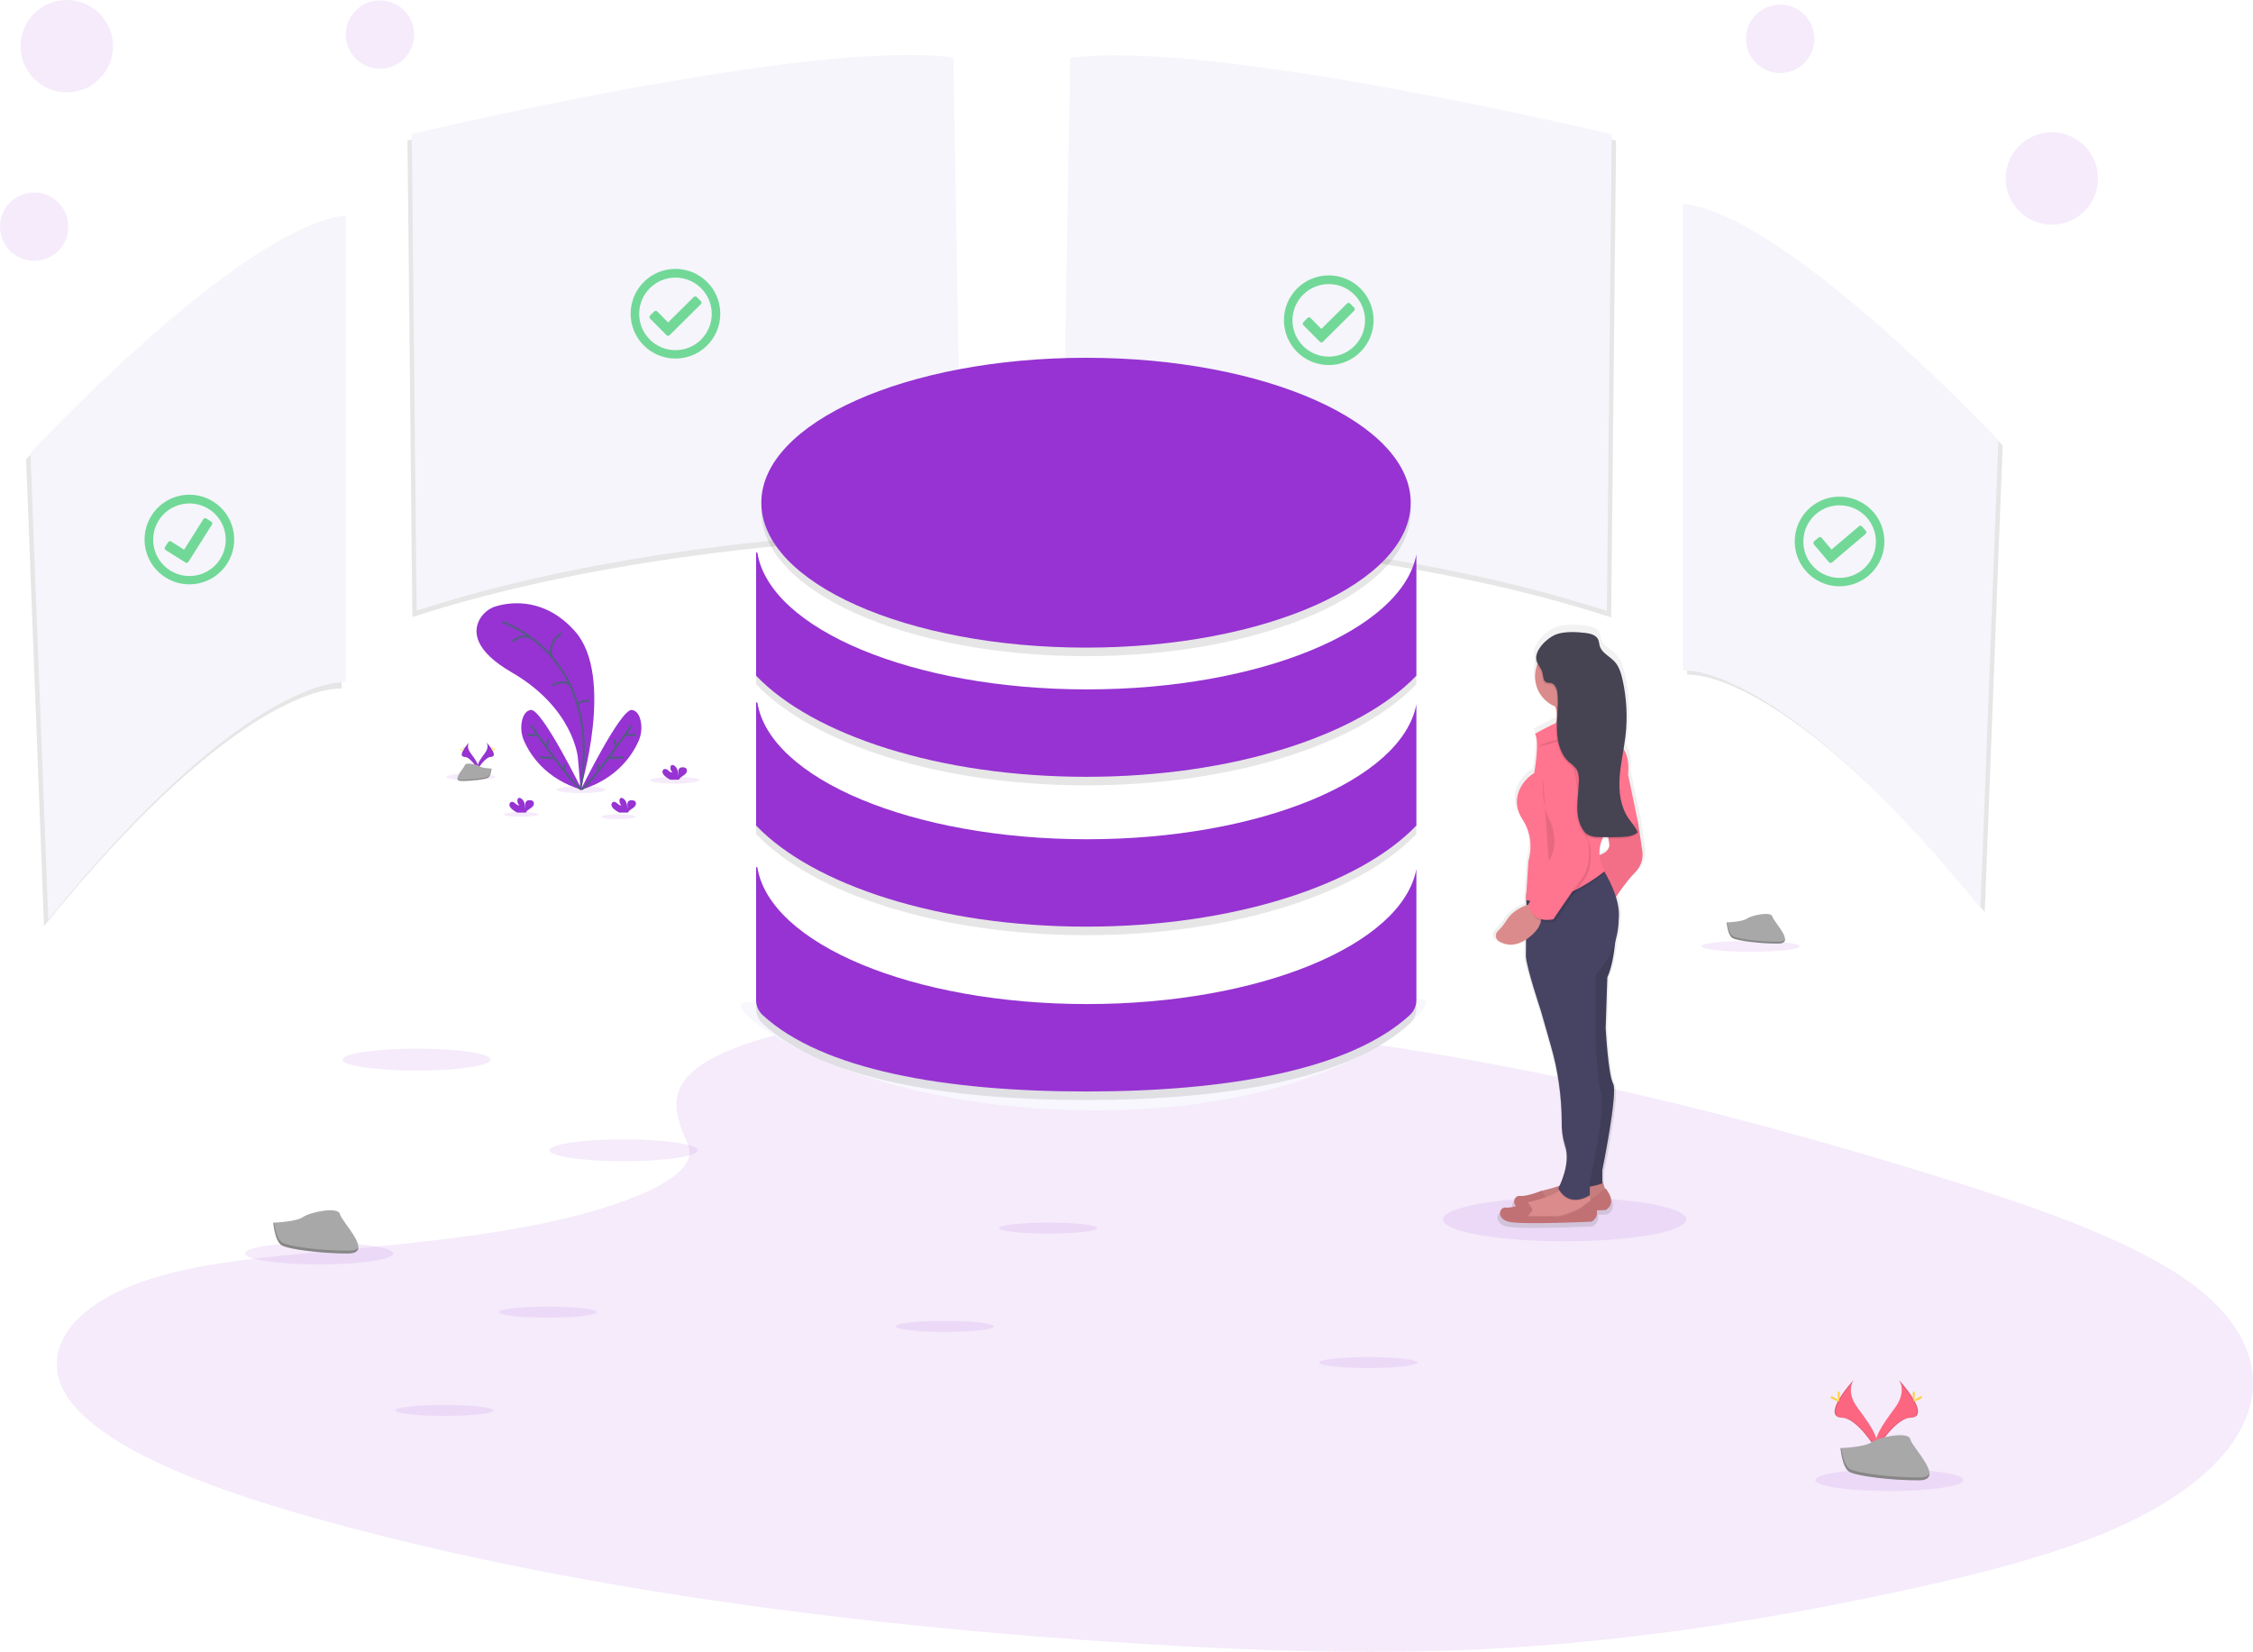
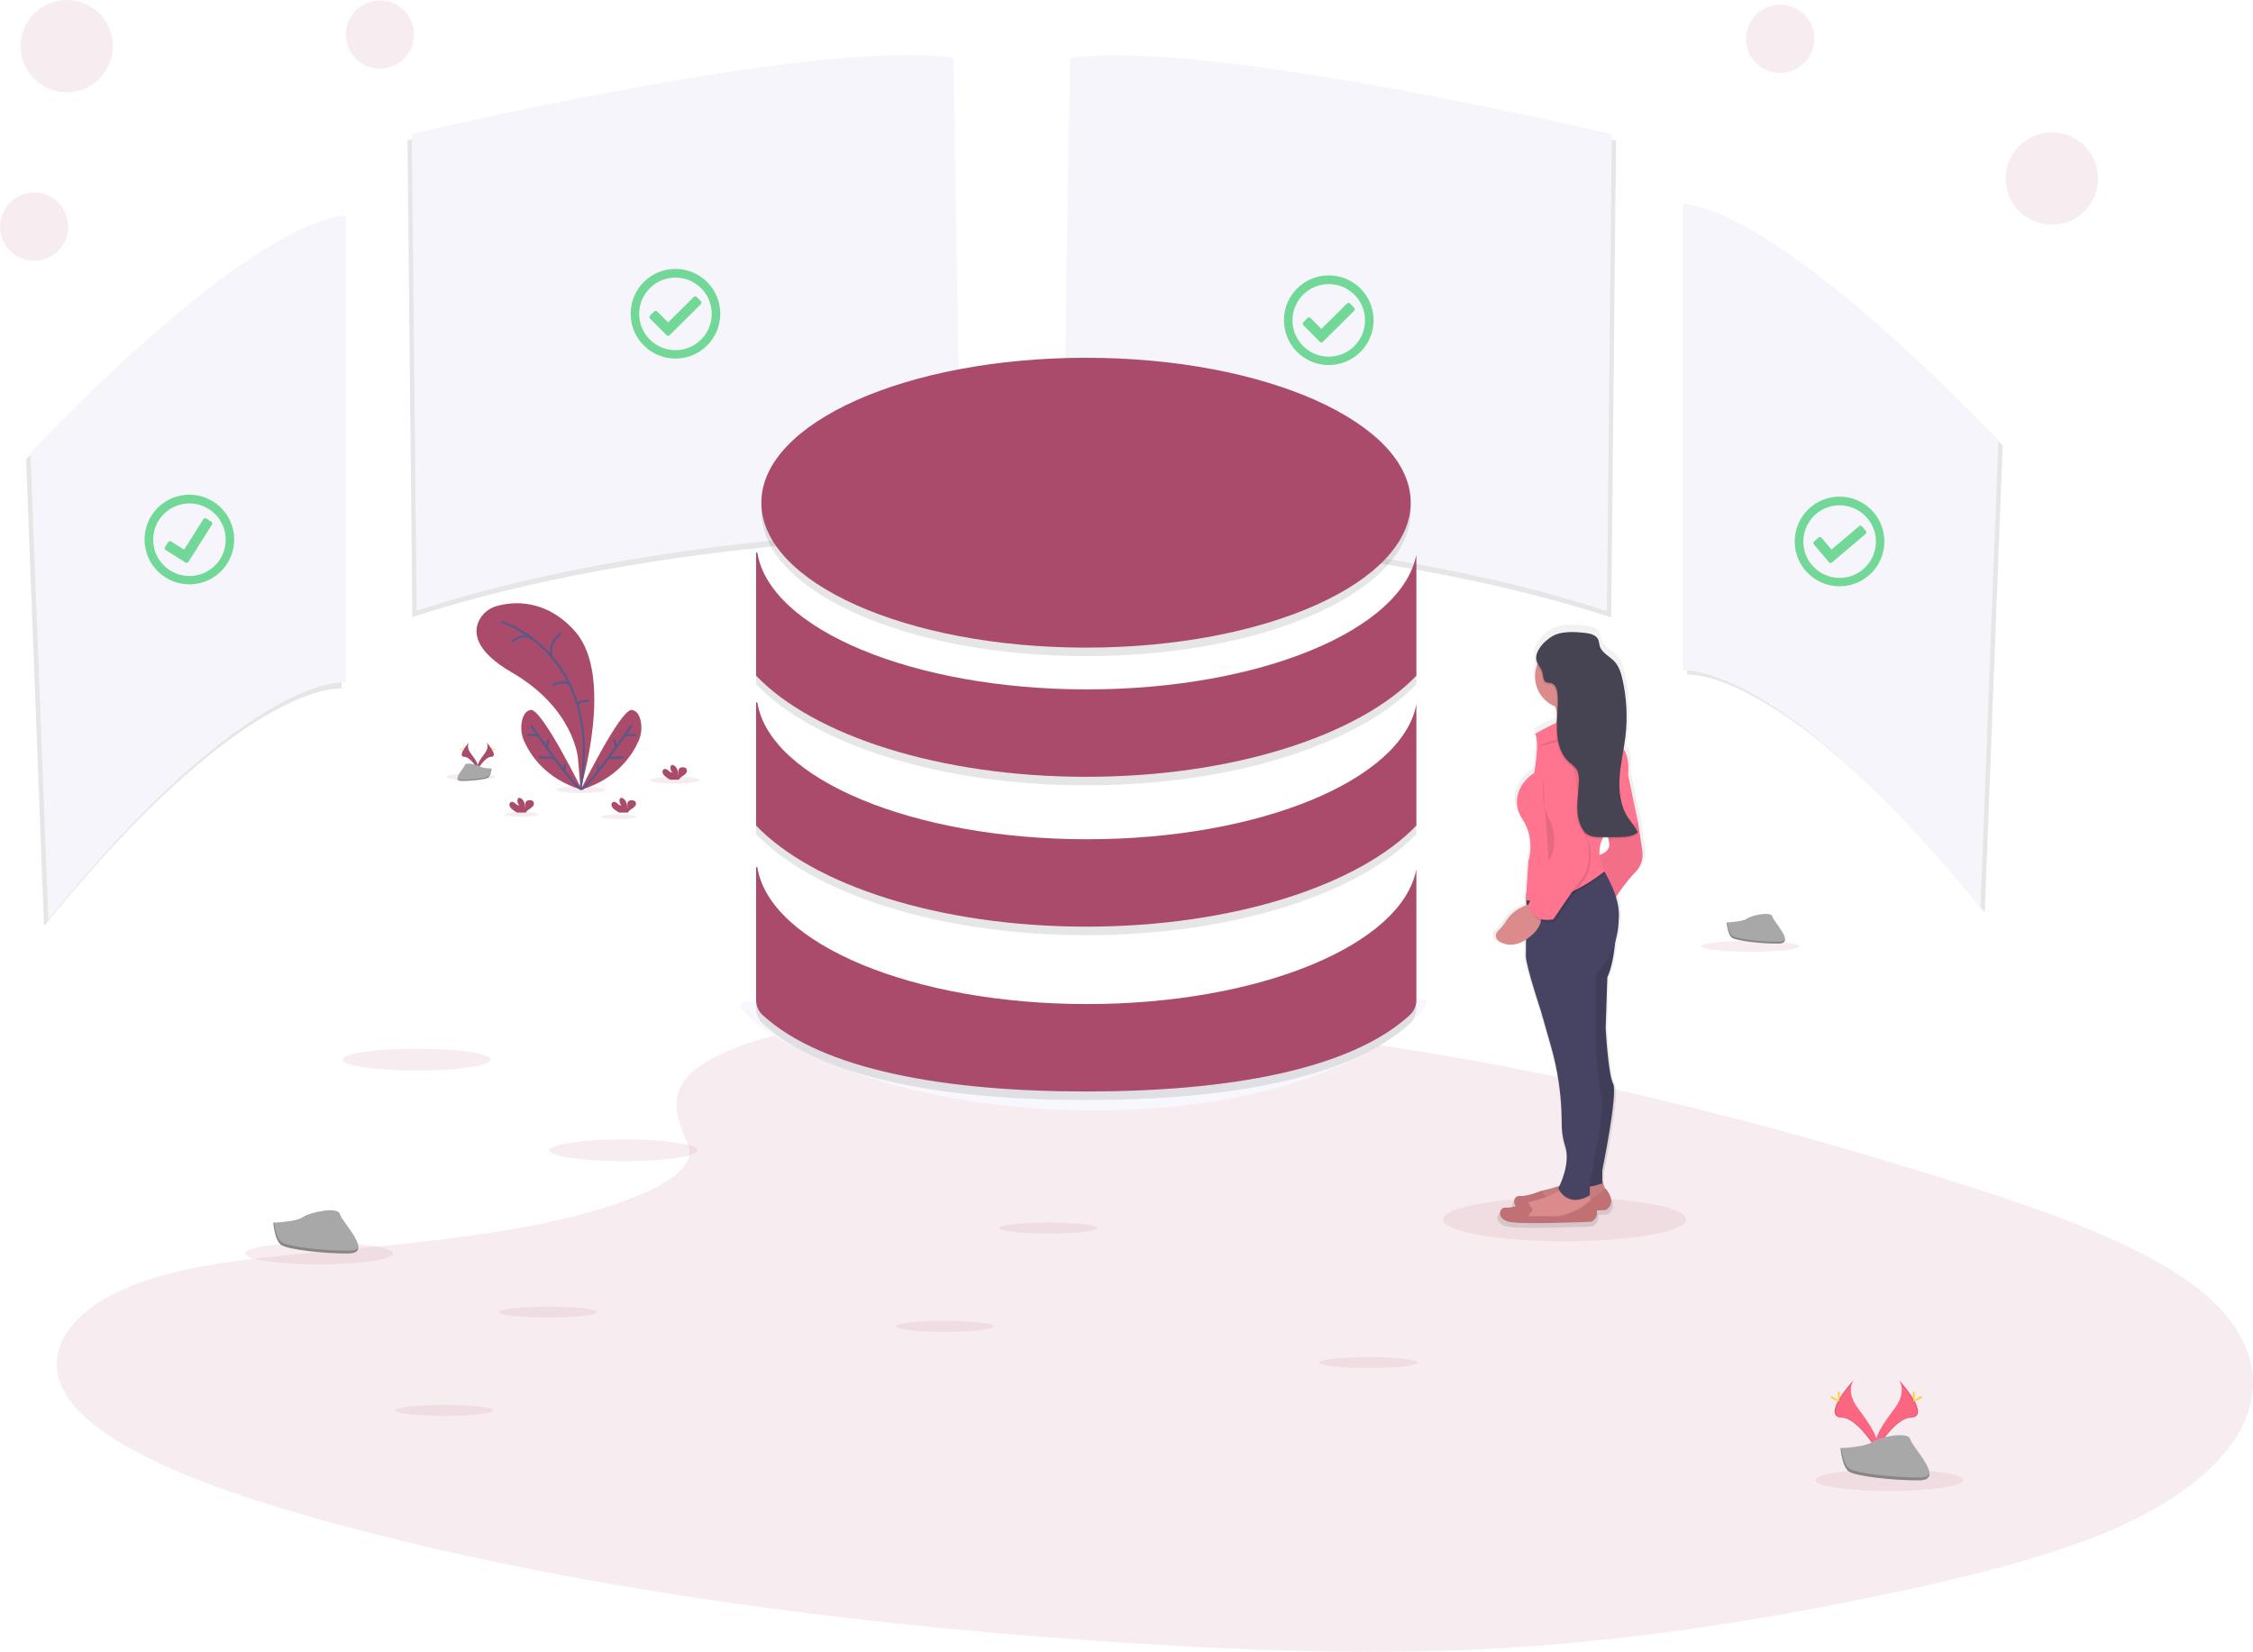
<svg xmlns="http://www.w3.org/2000/svg" id="0b9b7173-8d17-4004-875f-329f7c0a9383" data-name="Layer 1" width="1055.52" height="773.82" viewBox="0 0 1055.52 773.82">
  <defs>
    <linearGradient id="214c5cce-d3ab-4a80-8eba-ba3719b3e789" x1="1958.6" y1="638.33" x2="1958.6" y2="355.69" gradientTransform="matrix(-1, 0, 0, 1, 2766, 0)" gradientUnits="userSpaceOnUse">
      <stop offset="0" stop-color="gray" stop-opacity="0.25" />
      <stop offset="0.54" stop-color="gray" stop-opacity="0.12" />
      <stop offset="1" stop-color="gray" stop-opacity="0.1" />
    </linearGradient>
  </defs>
-   <path d="M416.53,554.07c34.91-13.73,89.71-16.53,139.59-15.43,156.68,3.43,298.11,36.8,420.44,74.55,44.29,13.67,87.89,28.4,116.64,47.22,58.52,38.31,41.16,91.38-40.21,122.94-27.69,10.74-61.25,19-95.71,26.26C896,822.59,829.92,833,760.38,836c-49.58,2.11-99.78.39-149.07-2.56C473.58,825.17,338.4,807,225.09,775.77c-49.7-13.67-96.54-30.67-117-52.8s-7.38-50.15,43.37-63.25c21-5.41,46.08-7.86,70.65-10.15,36.16-3.38,72.9-6.72,105.53-13.59,33.71-7.1,73.62-20.83,66.95-36.54C387.4,582.58,381.66,567.78,416.53,554.07Z" transform="translate(-72.24 -63.09)" fill="#9633d2" opacity="0.1" />
+   <path d="M416.53,554.07c34.91-13.73,89.71-16.53,139.59-15.43,156.68,3.43,298.11,36.8,420.44,74.55,44.29,13.67,87.89,28.4,116.64,47.22,58.52,38.31,41.16,91.38-40.21,122.94-27.69,10.74-61.25,19-95.71,26.26C896,822.59,829.92,833,760.38,836c-49.58,2.11-99.78.39-149.07-2.56C473.58,825.17,338.4,807,225.09,775.77c-49.7-13.67-96.54-30.67-117-52.8s-7.38-50.15,43.37-63.25c21-5.41,46.08-7.86,70.65-10.15,36.16-3.38,72.9-6.72,105.53-13.59,33.71-7.1,73.62-20.83,66.95-36.54C387.4,582.58,381.66,567.78,416.53,554.07Z" transform="translate(-72.24 -63.09)" fill="#aa4b6b" opacity="0.1" />
  <path d="M575.62,93.22l-3.81,221s137.92,0,255.26,38.1L829.36,129S641.15,84.08,575.62,93.22Z" transform="translate(-72.24 -63.09)" opacity="0.1" />
  <path d="M573.62,90.22l-3.81,221s137.92,0,255.26,38.1L827.36,126S639.15,81.08,573.62,90.22Z" transform="translate(-72.24 -63.09)" fill="#f5f5fb" />
  <path d="M516.88,93.05l3.81,221s-137.92,0-255.26,38.1l-2.29-223.26S451.35,83.91,516.88,93.05Z" transform="translate(-72.24 -63.09)" opacity="0.1" />
  <path d="M518.88,90.05l3.81,221s-137.92,0-255.26,38.1l-2.29-223.26S453.35,80.91,518.88,90.05Z" transform="translate(-72.24 -63.09)" fill="#f5f5fb" />
  <path d="M862.65,160.51V379.2s45-5.33,139.44,111.25l8.39-218.69S912.18,165.85,862.65,160.51Z" transform="translate(-72.24 -63.09)" opacity="0.1" />
  <path d="M860.65,158.51V377.2s45-5.33,139.44,111.25l8.39-218.69S910.18,163.85,860.65,158.51Z" transform="translate(-72.24 -63.09)" fill="#f5f5fb" />
  <path d="M232.3,167V385.7s-45-5.33-139.44,111.25L84.48,278.26S182.77,172.35,232.3,167Z" transform="translate(-72.24 -63.09)" opacity="0.1" />
  <path d="M234.3,164V382.7s-45-5.33-139.44,111.25L86.48,275.26S184.77,169.35,234.3,164Z" transform="translate(-72.24 -63.09)" fill="#f5f5fb" />
  <path d="M740.3,532.77c0,7.45-47.31,50.5-155,50.5s-166-41.55-166-49,60.31,11,168,11S740.3,525.31,740.3,532.77Z" transform="translate(-72.24 -63.09)" fill="#f7f7fd" />
-   <ellipse cx="316.11" cy="365.5" rx="11.46" ry="1.57" fill="#9633d2" opacity="0.1" />
-   <ellipse cx="272.22" cy="369.95" rx="11.46" ry="1.57" fill="#9633d2" opacity="0.1" />
-   <ellipse cx="220.54" cy="363.93" rx="11.46" ry="1.57" fill="#9633d2" opacity="0.1" />
-   <ellipse cx="289.79" cy="382.62" rx="8.14" ry="1.12" fill="#9633d2" opacity="0.1" />
-   <ellipse cx="244.24" cy="381.5" rx="8.14" ry="1.12" fill="#9633d2" opacity="0.1" />
-   <path d="M344.22,432.69s16.06-52.67-2.52-73.76C327.8,343.15,312,345,305,347a13.06,13.06,0,0,0-8.43,7c-2.47,5.33-2,14,15.42,24.08,29.19,16.9,31,40.09,31,40.09Z" transform="translate(-72.24 -63.09)" fill="#9633d2" />
+   <ellipse cx="316.11" cy="365.5" rx="11.46" ry="1.57" fill="#aa4b6b" opacity="0.1" />
+   <ellipse cx="272.22" cy="369.95" rx="11.46" ry="1.57" fill="#aa4b6b" opacity="0.1" />
+   <ellipse cx="220.54" cy="363.93" rx="11.46" ry="1.57" fill="#aa4b6b" opacity="0.1" />
+   <ellipse cx="289.79" cy="382.62" rx="8.14" ry="1.12" fill="#aa4b6b" opacity="0.1" />
+   <ellipse cx="244.24" cy="381.5" rx="8.14" ry="1.12" fill="#aa4b6b" opacity="0.1" />
+   <path d="M344.22,432.69s16.06-52.67-2.52-73.76C327.8,343.15,312,345,305,347a13.06,13.06,0,0,0-8.43,7c-2.47,5.33-2,14,15.42,24.08,29.19,16.9,31,40.09,31,40.09Z" transform="translate(-72.24 -63.09)" fill="#aa4b6b" />
  <path d="M307.48,354.46s47.36,14.81,36.74,78.23" transform="translate(-72.24 -63.09)" fill="none" stroke="#565987" stroke-miterlimit="10" />
  <path d="M335.14,359.77s-6.52,4.39-4.45,11" transform="translate(-72.24 -63.09)" fill="none" stroke="#565987" stroke-miterlimit="10" />
  <path d="M312.23,363.68s4-4.06,8.83-1.82" transform="translate(-72.24 -63.09)" fill="none" stroke="#565987" stroke-miterlimit="10" />
  <path d="M331,384.07s7-3.55,8.81.9" transform="translate(-72.24 -63.09)" fill="none" stroke="#565987" stroke-miterlimit="10" />
  <path d="M348.27,391.48s-5.26-.42-5.35,2.09" transform="translate(-72.24 -63.09)" fill="none" stroke="#565987" stroke-miterlimit="10" />
-   <path d="M344.87,433.11s-18.82-38.28-24-37.44c-2.45.4-3.58,2.81-4.1,5.24a15.4,15.4,0,0,0,1,9.32C320.48,416.35,327.65,428,344.87,433.11Z" transform="translate(-72.24 -63.09)" fill="#9633d2" />
+   <path d="M344.87,433.11s-18.82-38.28-24-37.44c-2.45.4-3.58,2.81-4.1,5.24a15.4,15.4,0,0,0,1,9.32C320.48,416.35,327.65,428,344.87,433.11Z" transform="translate(-72.24 -63.09)" fill="#aa4b6b" />
  <path d="M321,402.93s19.75,28.64,23.57,29.9" transform="translate(-72.24 -63.09)" fill="none" stroke="#565987" stroke-miterlimit="10" />
  <line x1="246.97" y1="344.31" x2="251.58" y2="344.31" fill="none" stroke="#565987" stroke-miterlimit="10" />
  <line x1="252.49" y1="354.79" x2="259.71" y2="355.1" fill="none" stroke="#565987" stroke-miterlimit="10" />
  <line x1="256.89" y1="346.41" x2="256.1" y2="350.17" fill="none" stroke="#565987" stroke-miterlimit="10" />
  <line x1="264.57" y1="357.86" x2="264.43" y2="361.28" fill="none" stroke="#565987" stroke-miterlimit="10" />
-   <path d="M344.31,433.11s18.81-38.28,24-37.44c2.46.4,3.59,2.81,4.1,5.24a15.47,15.47,0,0,1-1,9.32C368.7,416.35,361.53,428,344.31,433.11Z" transform="translate(-72.24 -63.09)" fill="#9633d2" />
+   <path d="M344.31,433.11s18.81-38.28,24-37.44c2.46.4,3.59,2.81,4.1,5.24a15.47,15.47,0,0,1-1,9.32C368.7,416.35,361.53,428,344.31,433.11Z" transform="translate(-72.24 -63.09)" fill="#aa4b6b" />
  <path d="M368.15,402.93s-19.75,28.64-23.56,29.9" transform="translate(-72.24 -63.09)" fill="none" stroke="#565987" stroke-miterlimit="10" />
  <line x1="297.73" y1="344.31" x2="293.12" y2="344.31" fill="none" stroke="#565987" stroke-miterlimit="10" />
  <line x1="292.21" y1="354.79" x2="284.98" y2="355.1" fill="none" stroke="#565987" stroke-miterlimit="10" />
  <line x1="287.81" y1="346.41" x2="288.6" y2="350.17" fill="none" stroke="#565987" stroke-miterlimit="10" />
  <line x1="280.13" y1="357.86" x2="280.27" y2="361.28" fill="none" stroke="#565987" stroke-miterlimit="10" />
-   <path d="M312,442.05a3.26,3.26,0,0,1-1.07-1.62,1.42,1.42,0,0,1,.75-1.64c.68-.27,1.42.21,2,.69a2.64,2.64,0,0,0,1.92.93,2.94,2.94,0,0,1-.91-2.74,1.26,1.26,0,0,1,.26-.56c.38-.41,1.07-.23,1.53.09,1.45,1,1.85,3,1.86,4.77a8.56,8.56,0,0,0,0-2,2,2,0,0,1,.74-1.74,2.26,2.26,0,0,1,1.12-.27,2.34,2.34,0,0,1,1.83.52,1.84,1.84,0,0,1-.07,2.25,7.15,7.15,0,0,1-1.89,1.51,4.07,4.07,0,0,0-1.35,1.29.94.94,0,0,0-.1.23h-4.1A11.9,11.9,0,0,1,312,442.05Z" transform="translate(-72.24 -63.09)" fill="#9633d2" />
-   <path d="M383.7,426.63a3.24,3.24,0,0,1-1.07-1.61,1.43,1.43,0,0,1,.75-1.65,2.1,2.1,0,0,1,2,.7,2.59,2.59,0,0,0,1.92.92,2.93,2.93,0,0,1-.91-2.74,1.12,1.12,0,0,1,.26-.55c.38-.41,1.07-.24,1.53.08,1.45,1,1.85,3,1.86,4.78a8.64,8.64,0,0,0,0-2,2,2,0,0,1,.74-1.74,2.15,2.15,0,0,1,1.12-.26,2.3,2.3,0,0,1,1.83.52,1.82,1.82,0,0,1-.07,2.24,7.15,7.15,0,0,1-1.89,1.51,4.17,4.17,0,0,0-1.35,1.29.94.94,0,0,0-.1.23h-4.1A11.54,11.54,0,0,1,383.7,426.63Z" transform="translate(-72.24 -63.09)" fill="#9633d2" />
-   <path d="M359.8,442.05a3.26,3.26,0,0,1-1.07-1.62,1.43,1.43,0,0,1,.75-1.64c.69-.27,1.42.21,2,.69a2.65,2.65,0,0,0,1.92.93,2.93,2.93,0,0,1-.9-2.74,1.14,1.14,0,0,1,.25-.56c.38-.41,1.07-.23,1.53.09,1.45,1,1.86,3,1.87,4.77a9.17,9.17,0,0,0,0-2,2,2,0,0,1,.74-1.74,3,3,0,0,1,2.95.25,1.82,1.82,0,0,1-.07,2.25,7,7,0,0,1-1.89,1.51,4.26,4.26,0,0,0-1.35,1.29,1.6,1.6,0,0,0-.1.23h-4.09A11.71,11.71,0,0,1,359.8,442.05Z" transform="translate(-72.24 -63.09)" fill="#9633d2" />
-   <path d="M292,410.89s-1.53,2,.71,5,4.1,5.59,3.35,7.48c0,0-3.39-5.63-6.14-5.71S289,414.27,292,410.89Z" transform="translate(-72.24 -63.09)" fill="#9633d2" />
+   <path d="M312,442.05a3.26,3.26,0,0,1-1.07-1.62,1.42,1.42,0,0,1,.75-1.64c.68-.27,1.42.21,2,.69a2.64,2.64,0,0,0,1.92.93,2.94,2.94,0,0,1-.91-2.74,1.26,1.26,0,0,1,.26-.56c.38-.41,1.07-.23,1.53.09,1.45,1,1.85,3,1.86,4.77a8.56,8.56,0,0,0,0-2,2,2,0,0,1,.74-1.74,2.26,2.26,0,0,1,1.12-.27,2.34,2.34,0,0,1,1.83.52,1.84,1.84,0,0,1-.07,2.25,7.15,7.15,0,0,1-1.89,1.51,4.07,4.07,0,0,0-1.35,1.29.94.94,0,0,0-.1.23h-4.1A11.9,11.9,0,0,1,312,442.05Z" transform="translate(-72.24 -63.09)" fill="#aa4b6b" />
+   <path d="M383.7,426.63a3.24,3.24,0,0,1-1.07-1.61,1.43,1.43,0,0,1,.75-1.65,2.1,2.1,0,0,1,2,.7,2.59,2.59,0,0,0,1.92.92,2.93,2.93,0,0,1-.91-2.74,1.12,1.12,0,0,1,.26-.55c.38-.41,1.07-.24,1.53.08,1.45,1,1.85,3,1.86,4.78a8.64,8.64,0,0,0,0-2,2,2,0,0,1,.74-1.74,2.15,2.15,0,0,1,1.12-.26,2.3,2.3,0,0,1,1.83.52,1.82,1.82,0,0,1-.07,2.24,7.15,7.15,0,0,1-1.89,1.51,4.17,4.17,0,0,0-1.35,1.29.94.94,0,0,0-.1.23h-4.1A11.54,11.54,0,0,1,383.7,426.63Z" transform="translate(-72.24 -63.09)" fill="#aa4b6b" />
+   <path d="M359.8,442.05a3.26,3.26,0,0,1-1.07-1.62,1.43,1.43,0,0,1,.75-1.64c.69-.27,1.42.21,2,.69a2.65,2.65,0,0,0,1.92.93,2.93,2.93,0,0,1-.9-2.74,1.14,1.14,0,0,1,.25-.56c.38-.41,1.07-.23,1.53.09,1.45,1,1.86,3,1.87,4.77a9.17,9.17,0,0,0,0-2,2,2,0,0,1,.74-1.74,3,3,0,0,1,2.95.25,1.82,1.82,0,0,1-.07,2.25,7,7,0,0,1-1.89,1.51,4.26,4.26,0,0,0-1.35,1.29,1.6,1.6,0,0,0-.1.23h-4.09A11.71,11.71,0,0,1,359.8,442.05Z" transform="translate(-72.24 -63.09)" fill="#aa4b6b" />
+   <path d="M292,410.89s-1.53,2,.71,5,4.1,5.59,3.35,7.48c0,0-3.39-5.63-6.14-5.71S289,414.27,292,410.89Z" transform="translate(-72.24 -63.09)" fill="#aa4b6b" />
  <path d="M292,410.89a2.36,2.36,0,0,0-.31.63c-2.69,3.15-4.12,6.1-1.54,6.17,2.41.07,5.3,4.38,6,5.46a1.83,1.83,0,0,1-.08.25s-3.39-5.63-6.14-5.71S289,414.27,292,410.89Z" transform="translate(-72.24 -63.09)" opacity="0.1" />
  <path d="M289.18,413.44c0,.71.08,1.28.18,1.28s.17-.57.17-1.28-.09-.37-.19-.37S289.18,412.74,289.18,413.44Z" transform="translate(-72.24 -63.09)" fill="#ffd037" />
  <path d="M288.2,414.29c.62.34,1.16.54,1.21.45s-.42-.43-1-.76-.38-.1-.42,0S287.58,414,288.2,414.29Z" transform="translate(-72.24 -63.09)" fill="#ffd037" />
-   <path d="M300.14,410.89s1.54,2-.71,5-4.09,5.59-3.34,7.48c0,0,3.38-5.63,6.14-5.71S303.17,414.27,300.14,410.89Z" transform="translate(-72.24 -63.09)" fill="#9633d2" />
+   <path d="M300.14,410.89s1.54,2-.71,5-4.09,5.59-3.34,7.48c0,0,3.38-5.63,6.14-5.71S303.17,414.27,300.14,410.89Z" transform="translate(-72.24 -63.09)" fill="#aa4b6b" />
  <path d="M300.14,410.89a2.36,2.36,0,0,1,.31.63c2.69,3.15,4.12,6.1,1.54,6.17-2.41.07-5.29,4.38-6,5.46a1.83,1.83,0,0,0,.08.25s3.38-5.63,6.14-5.71S303.17,414.27,300.14,410.89Z" transform="translate(-72.24 -63.09)" opacity="0.1" />
  <path d="M303,413.44c0,.71-.07,1.28-.17,1.28s-.18-.57-.18-1.28.1-.37.2-.37S303,412.74,303,413.44Z" transform="translate(-72.24 -63.09)" fill="#ffd037" />
  <path d="M304,414.29c-.62.34-1.16.54-1.2.45s.41-.43,1-.76.38-.1.43,0S304.59,414,304,414.29Z" transform="translate(-72.24 -63.09)" fill="#ffd037" />
  <path d="M302.51,423.14s-4.3-.13-5.59-1.05-6.6-2-6.92-.55-6.45,7.35-1.61,7.39,11.26-.76,12.55-1.54S302.51,423.14,302.51,423.14Z" transform="translate(-72.24 -63.09)" fill="#a8a8a8" />
  <path d="M288.31,428.41c4.84,0,11.26-.75,12.55-1.54,1-.6,1.37-2.75,1.5-3.74h.15s-.28,3.46-1.57,4.25-7.7,1.58-12.55,1.54c-1.39,0-1.88-.51-1.85-1.25C286.73,428.13,287.27,428.4,288.31,428.41Z" transform="translate(-72.24 -63.09)" opacity="0.2" />
-   <ellipse cx="195.17" cy="496.39" rx="34.72" ry="5.13" fill="#9633d2" opacity="0.1" />
-   <ellipse cx="292.15" cy="538.87" rx="34.72" ry="5.13" fill="#9633d2" opacity="0.1" />
-   <ellipse cx="149.49" cy="587.2" rx="34.72" ry="5.13" fill="#9633d2" opacity="0.1" />
-   <ellipse cx="885.14" cy="693.36" rx="34.72" ry="5.13" fill="#9633d2" opacity="0.1" />
-   <ellipse cx="491.09" cy="575.32" rx="22.99" ry="2.57" fill="#9633d2" opacity="0.1" />
-   <ellipse cx="820.09" cy="443.32" rx="22.99" ry="2.57" fill="#9633d2" opacity="0.1" />
-   <ellipse cx="641.08" cy="638.32" rx="22.99" ry="2.57" fill="#9633d2" opacity="0.1" />
-   <ellipse cx="442.64" cy="621.36" rx="22.99" ry="2.57" fill="#9633d2" opacity="0.1" />
-   <ellipse cx="256.67" cy="614.69" rx="22.99" ry="2.57" fill="#9633d2" opacity="0.1" />
-   <ellipse cx="208.21" cy="660.73" rx="22.99" ry="2.57" fill="#9633d2" opacity="0.1" />
+   <ellipse cx="195.17" cy="496.39" rx="34.72" ry="5.13" fill="#aa4b6b" opacity="0.1" />
+   <ellipse cx="292.15" cy="538.87" rx="34.72" ry="5.13" fill="#aa4b6b" opacity="0.1" />
+   <ellipse cx="149.49" cy="587.2" rx="34.72" ry="5.13" fill="#aa4b6b" opacity="0.1" />
+   <ellipse cx="885.14" cy="693.36" rx="34.72" ry="5.13" fill="#aa4b6b" opacity="0.1" />
+   <ellipse cx="491.09" cy="575.32" rx="22.99" ry="2.57" fill="#aa4b6b" opacity="0.1" />
+   <ellipse cx="820.09" cy="443.32" rx="22.99" ry="2.57" fill="#aa4b6b" opacity="0.1" />
+   <ellipse cx="641.08" cy="638.32" rx="22.99" ry="2.57" fill="#aa4b6b" opacity="0.1" />
+   <ellipse cx="442.64" cy="621.36" rx="22.99" ry="2.57" fill="#aa4b6b" opacity="0.1" />
+   <ellipse cx="256.67" cy="614.69" rx="22.99" ry="2.57" fill="#aa4b6b" opacity="0.1" />
+   <ellipse cx="208.21" cy="660.73" rx="22.99" ry="2.57" fill="#aa4b6b" opacity="0.1" />
  <g opacity="0.1">
    <ellipse cx="508.8" cy="239.5" rx="152.12" ry="67.89" />
    <path d="M735.8,326.86c-6.73,35.4-73.23,63.19-154.29,63.19-81.77,0-148.73-28.28-154.47-64.11h-.57v57.69C453.21,411.57,512.41,431,581.13,431s127.92-19.43,154.67-47.37Z" transform="translate(-72.24 -63.09)" />
    <path d="M735.8,397.06c-6.73,35.39-73.23,63.19-154.29,63.19-81.77,0-148.73-28.28-154.47-64.12h-.57v57.7c26.74,27.94,85.94,47.36,154.66,47.36s127.92-19.42,154.67-47.36Z" transform="translate(-72.24 -63.09)" />
    <path d="M735.8,474.27c-6.73,35.4-73.23,63.19-154.29,63.19-81.77,0-148.73-28.27-154.47-64.11h-.57v62.22a9.59,9.59,0,0,0,3.08,7.06c28,25.71,85.39,35.78,151.58,35.78s123.55-10.07,151.59-35.78a9.59,9.59,0,0,0,3.08-7.06Z" transform="translate(-72.24 -63.09)" />
  </g>
-   <ellipse cx="508.8" cy="235.5" rx="152.12" ry="67.89" fill="#9633d2" />
-   <path d="M735.8,322.86c-6.73,35.4-73.23,63.19-154.29,63.19-81.77,0-148.73-28.28-154.47-64.11h-.57v57.69C453.21,407.57,512.41,427,581.13,427s127.92-19.43,154.67-47.37Z" transform="translate(-72.24 -63.09)" fill="#9633d2" />
-   <path d="M735.8,393.06c-6.73,35.39-73.23,63.19-154.29,63.19-81.77,0-148.73-28.28-154.47-64.12h-.57v57.7c26.74,27.94,85.94,47.36,154.66,47.36s127.92-19.42,154.67-47.36Z" transform="translate(-72.24 -63.09)" fill="#9633d2" />
-   <path d="M735.8,470.27c-6.73,35.4-73.23,63.19-154.29,63.19-81.77,0-148.73-28.27-154.47-64.11h-.57v62.22a9.59,9.59,0,0,0,3.08,7.06c28,25.71,85.39,35.78,151.58,35.78s123.55-10.07,151.59-35.78a9.59,9.59,0,0,0,3.08-7.06Z" transform="translate(-72.24 -63.09)" fill="#9633d2" />
-   <ellipse cx="733.03" cy="571.25" rx="57" ry="10.26" fill="#9633d2" opacity="0.1" />
+   <ellipse cx="508.8" cy="235.5" rx="152.12" ry="67.89" fill="#aa4b6b" />
+   <path d="M735.8,322.86c-6.73,35.4-73.23,63.19-154.29,63.19-81.77,0-148.73-28.28-154.47-64.11h-.57v57.69C453.21,407.57,512.41,427,581.13,427s127.92-19.43,154.67-47.37Z" transform="translate(-72.24 -63.09)" fill="#aa4b6b" />
+   <path d="M735.8,393.06c-6.73,35.39-73.23,63.19-154.29,63.19-81.77,0-148.73-28.28-154.47-64.12h-.57v57.7c26.74,27.94,85.94,47.36,154.66,47.36s127.92-19.42,154.67-47.36Z" transform="translate(-72.24 -63.09)" fill="#aa4b6b" />
+   <path d="M735.8,470.27c-6.73,35.4-73.23,63.19-154.29,63.19-81.77,0-148.73-28.27-154.47-64.11h-.57v62.22a9.59,9.59,0,0,0,3.08,7.06c28,25.71,85.39,35.78,151.58,35.78s123.55-10.07,151.59-35.78a9.59,9.59,0,0,0,3.08-7.06Z" transform="translate(-72.24 -63.09)" fill="#aa4b6b" />
+   <ellipse cx="733.03" cy="571.25" rx="57" ry="10.26" fill="#aa4b6b" opacity="0.1" />
  <path d="M773.27,503.61c2.88,1.7,7.4,2.81,13.09-.85l-.05,8.11c.4,5.56,7.28,25.83,7.28,25.83l4.85,16.67a130.07,130.07,0,0,1,5.33,36.28c0,4.06.38,8.26,1.55,11.42,2.59,7-1,16-2.57,19.32a80.1,80.1,0,0,1-8,2.25,5.83,5.83,0,0,0-.71.22l0-.05s-7.28,2.89-10.52,2.49c-2.41-.29-3.92,2.72-2,4.93a14.88,14.88,0,0,1-4.84.64c-3.24-.4-4.86,5.16,1.21,6.75s40.46,0,40.46,0a4.87,4.87,0,0,0,2.58-5.38l4.3-.18s6.07-2.78,0-10.33l-.33.24-1.29-3.82V613s7.69-37,5.26-41.33S825.15,545,825.15,545L826,520.8c2.19-4.52,3.31-11.62,3.88-17.17a36,36,0,0,0,1.55-8.14c.1-1.31.18-2.67.23-4.09a27.27,27.27,0,0,0-1.48-9.16,92.06,92.06,0,0,1,9.17-11.5A11.82,11.82,0,0,0,843,460.41l-2-13.51-4.86-23c.61-6.39-.72-10.07-2.2-12.15.35-2.07.68-4.13.93-6.21a79.6,79.6,0,0,0-1.42-27c-.7-3.08-1.66-6.25-3.83-8.59-2.45-2.66-6.43-4.27-7.35-7.74a20.66,20.66,0,0,0-.56-2.62c-.89-2.27-3.69-3.1-6.15-3.4-4.38-.53-10.71-.93-14.92.79A18.09,18.09,0,0,0,792,365a6.89,6.89,0,0,0-1,4.95,6.6,6.6,0,0,0,.69,1.7,15.39,15.39,0,0,0,8.94,19.7c.1.31.19.61.26.9a15.41,15.41,0,0,1,.4,2.17c-.08,1.4-.17,2.81-.23,4.22l-.15.57a105.13,105.13,0,0,0-10.17,5.18c2.42,3.58-.41,18.68-.41,18.68-6.07,3.57-12.13,12.71-5.66,22.25s2.83,19.86,2.83,19.86l-1,15.54h0v0l-.2,3.11h.07l-.07,1.18.17,0v1.27c-2.84,1.05-7,3.15-9.47,7.05a24.94,24.94,0,0,1-4.23,5.19A3.12,3.12,0,0,0,773.27,503.61Zm48.85-41.28a14.77,14.77,0,0,1,1.44-7.82l2.86,0a18.57,18.57,0,0,0,.35,1.88C827.59,459.94,824.31,461.61,822.12,462.33Z" transform="translate(-72.24 -63.09)" fill="url(#214c5cce-d3ab-4a80-8eba-ba3719b3e789)" />
  <path d="M822.92,616.33l1.56,4.67-5.06,5.06L802.68,630l-12.07-1.17.78-4.28h0a5.17,5.17,0,0,1,3.83-3.78c5-1.16,14.42-3.82,16.41-7.51Z" transform="translate(-72.24 -63.09)" fill="#db8b8b" />
  <path d="M822.92,616.33l1.56,4.67-5.06,5.06L802.68,630l-12.07-1.17.78-4.28h0a5.17,5.17,0,0,1,3.83-3.78c5-1.16,14.42-3.82,16.41-7.51Z" transform="translate(-72.24 -63.09)" opacity="0.1" />
  <path d="M794.5,627.62l2.34-3.11-2.34-3.61s-7,2.83-10.12,2.44-4.67,5.06,1.17,6.62,38.93,0,38.93,0,5.84-2.73,0-10.13l-5.06,3.9s-8.57,4.67-12.85,3.89Z" transform="translate(-72.24 -63.09)" fill="#c17174" />
  <path d="M784,634.24l12.07,1.17,16.74-3.9,5.06-5.06-.41-1.23-.58-1.74-.57-1.7L805,618.67a7,7,0,0,1-2.29,2.29c-3.67,2.51-10.25,4.32-14.12,5.22a3.82,3.82,0,0,0-.48.15,5,5,0,0,0-2,1.21,5.1,5.1,0,0,0-1.38,2.42Z" transform="translate(-72.24 -63.09)" fill="#db8b8b" />
  <path d="M784,634.24l12.07,1.17,16.74-3.9,5.06-5.06-.41-1.23-4.65,3.57s-8.57,4.67-12.85,3.89H787.88l2.34-3.11-2.1-3.24a5,5,0,0,0-2,1.21,5.1,5.1,0,0,0-1.38,2.42Z" transform="translate(-72.24 -63.09)" opacity="0.1" />
  <path d="M787.88,633.07l2.34-3.11-2.34-3.61s-7,2.83-10.12,2.44-4.67,5.06,1.17,6.62,38.93,0,38.93,0,5.84-2.73,0-10.12l-5.06,3.89s-8.57,4.67-12.85,3.89Z" transform="translate(-72.24 -63.09)" fill="#c17174" />
  <path d="M797.61,407.27s18.69,2,16-5.84a13.91,13.91,0,0,1-.58-6.88,18.94,18.94,0,0,1,3.3-7.91l-17.52,2.72a21.86,21.86,0,0,1,2.38,5.63C803.24,403.25,797.61,407.27,797.61,407.27Z" transform="translate(-72.24 -63.09)" fill="#db8b8b" />
  <path d="M829.54,496s-.39,16.74-4.28,24.92l-.78,23.75s1.16,21.8,3.5,26.08-5.06,40.49-5.06,40.49v6.23s-12.46,4.67-16-.78l3.5-46.33-1.56-64.23Z" transform="translate(-72.24 -63.09)" fill="#474463" />
  <path d="M829.54,496s-.39,16.74-4.28,24.92l-.78,23.75s1.16,21.8,3.5,26.08-5.06,40.49-5.06,40.49v6.23s-12.46,4.67-16-.78l3.5-46.33-1.56-64.23Z" transform="translate(-72.24 -63.09)" opacity="0.1" />
  <path d="M837.32,442.31l2.34,6.23,2,13.23a11.75,11.75,0,0,1-3.51,10.13c-4.67,4.67-10.9,14.4-10.9,14.4l-7.39-22.19s7.39-1.17,6.22-6.23-.77-14.4-.77-14.4Z" transform="translate(-72.24 -63.09)" fill="#ff748e" />
  <path d="M837.41,442.22l2.33,6.23,2,13.24a11.7,11.7,0,0,1-3.5,10.12c-4.68,4.67-10.9,14.41-10.9,14.41L819.89,464s7.4-1.17,6.23-6.23-.78-14.41-.78-14.41Z" transform="translate(-72.24 -63.09)" opacity="0.05" />
  <path d="M802.72,621c5,7.86,12.77,3.4,14.15,2.52l-.57-1.7L805,618.67A7,7,0,0,1,802.72,621Z" transform="translate(-72.24 -63.09)" opacity="0.1" />
  <path d="M787.1,511.22c.39,5.45,7,25.3,7,25.3l4.67,16.34a130.39,130.39,0,0,1,5.13,35.54,34.71,34.71,0,0,0,1.49,11.19c3.12,8.57-3.11,20.24-3.11,20.24,5.45,9.74,14.79,3.12,14.79,3.12v-6.23s7.4-33.87,5.45-40.49-2.72-24.52-2.72-24.52V519.39a36.67,36.67,0,0,0,10.68-23.24c.09-1.28.17-2.62.22-4,.31-8.78-5.7-19.08-8-22.75-.56-.89-.92-1.39-.92-1.39l-34.37,13.64-.08,0V483l0,2.94Z" transform="translate(-72.24 -63.09)" fill="#474463" />
  <path d="M798.78,389.36a21.86,21.86,0,0,1,2.38,5.63,15.22,15.22,0,0,0,11.84-.44,18.94,18.94,0,0,1,3.3-7.91Z" transform="translate(-72.24 -63.09)" opacity="0.1" />
  <circle cx="734.33" cy="316.93" r="15.18" fill="#db8b8b" />
  <path d="M787.1,485.91l.17,0c16.32,3.36,36.82-13.65,36.82-13.65a20.31,20.31,0,0,1-1.42-2.9c-.56-.89-.92-1.39-.92-1.39l-34.37,13.64-.09,1.36Z" transform="translate(-72.24 -63.09)" opacity="0.1" />
  <path d="M791.39,406.88s21.8-13.24,28.8-7.79l9.74,12.46S836.16,413.5,835,426l4.67,22.58-14,3.5s-8.17,7.79-1.55,19.08c0,0-20.64,17.13-37,13.62l1.17-18.29s3.5-10.13-2.72-19.47-.39-18.3,5.45-21.8C791,425.18,793.72,410.38,791.39,406.88Z" transform="translate(-72.24 -63.09)" fill="#ff748e" />
  <path d="M790.22,486.3s-8.18,1.56-12.07,7.79a24.3,24.3,0,0,1-4.08,5.09,3.08,3.08,0,0,0,.49,4.92c3.09,1.86,8.12,3,14.49-2.23C800,492.92,790.22,486.3,790.22,486.3Z" transform="translate(-72.24 -63.09)" fill="#db8b8b" />
  <path d="M802.29,414.28s7.78-.78,9.73,19.46,5.06,24.92,5.06,24.92,1.95,10.51-2.73,16.74-13.62,19.47-13.62,19.47-9.73,2.72-11.68-7l12.07-22.58s1.94-7.79-2.73-13.24S790.22,410.38,802.29,414.28Z" transform="translate(-72.24 -63.09)" opacity="0.1" />
  <path d="M801.51,413.11s7.78-.78,9.73,19.47,5.06,24.91,5.06,24.91,2,10.51-2.72,16.74S800,493.7,800,493.7s-9.73,2.72-11.68-7l12.07-22.58s1.95-7.79-2.73-13.24S789.44,409.22,801.51,413.11Z" transform="translate(-72.24 -63.09)" fill="#ff748e" />
  <path d="M795.08,427.71s-.77,12.07,2.73,18.69,3.5,15.18,0,19.85" transform="translate(-72.24 -63.09)" opacity="0.1" />
  <path d="M793.14,412.91s3.11-3.11,12.07-3.5,12.84-3.11,12.84-3.11" transform="translate(-72.24 -63.09)" opacity="0.1" />
  <path d="M814.79,360.4c2.37.29,5.07,1.1,5.92,3.32a22.14,22.14,0,0,1,.55,2.57c.88,3.4,4.71,5,7.07,7.58,2.08,2.3,3,5.4,3.68,8.43a79.17,79.17,0,0,1,1.37,26.45c-.76,6.45-2.32,12.81-2.75,19.29s.36,13.31,3.9,18.76c1.53,2.34,3.54,4.4,4.62,7-2.23,1.81-5.31,2.07-8.19,2.17q-5,.17-10.05,0a10.67,10.67,0,0,1-5.1-1.07,7.86,7.86,0,0,1-2.68-2.87c-1.92-3.25-2.4-7.16-2.32-10.93s.68-7.52.75-11.3a9.82,9.82,0,0,0-1.31-5.92,19.07,19.07,0,0,0-3.26-3c-4.17-3.7-5.6-9.62-5.74-15.19s.78-11.14.31-16.69c-.18-2.17-1-4.78-3.13-5.2a11.38,11.38,0,0,1-2-.26c-1.71-.66-1.54-3.07-2-4.84-.55-2-2.25-3.53-2.73-5.53-1.12-4.71,4.88-10.34,8.81-12S810.58,359.88,814.79,360.4Z" transform="translate(-72.24 -63.09)" opacity="0.1" />
  <path d="M815.18,359.62c2.37.29,5.07,1.1,5.92,3.33a21.54,21.54,0,0,1,.55,2.56c.88,3.4,4.71,5,7.07,7.58,2.08,2.3,3,5.4,3.68,8.43A79.17,79.17,0,0,1,833.76,408c-.75,6.45-2.31,12.81-2.74,19.3s.36,13.3,3.9,18.75c1.53,2.35,3.54,4.4,4.62,7-2.23,1.82-5.31,2.07-8.19,2.17q-5,.16-10.05,0a10.66,10.66,0,0,1-5.1-1.06,7.89,7.89,0,0,1-2.68-2.88c-1.92-3.25-2.4-7.16-2.32-10.93s.68-7.52.75-11.29c0-2.06-.12-4.24-1.31-5.92a18.73,18.73,0,0,0-3.26-3c-4.17-3.7-5.6-9.62-5.74-15.19s.78-11.14.31-16.69c-.18-2.17-1-4.78-3.13-5.2a11.38,11.38,0,0,1-2-.26c-1.71-.66-1.54-3.07-2-4.84-.55-2-2.25-3.52-2.73-5.53-1.12-4.71,4.88-10.34,8.81-12S811,359.1,815.18,359.62Z" transform="translate(-72.24 -63.09)" fill="#464353" />
  <path d="M200.28,635.86s10.72-.33,13.94-2.63,16.48-5.05,17.28-1.36,16.1,18.34,4,18.44-28.1-1.89-31.33-3.85S200.28,635.86,200.28,635.86Z" transform="translate(-72.24 -63.09)" fill="#a8a8a8" />
  <path d="M235.72,649c-12.09.1-28.1-1.88-31.32-3.84-2.45-1.5-3.43-6.86-3.76-9.34l-.36,0s.68,8.64,3.9,10.6,19.23,3.94,31.33,3.85c3.49,0,4.69-1.27,4.63-3.11C239.65,648.31,238.32,649,235.72,649Z" transform="translate(-72.24 -63.09)" opacity="0.2" />
  <path d="M881.17,495.21s7.35-.23,9.57-1.81,11.31-3.46,11.86-.93,11.06,12.59,2.75,12.66-19.29-1.3-21.5-2.64S881.17,495.21,881.17,495.21Z" transform="translate(-72.24 -63.09)" fill="#a8a8a8" />
  <path d="M905.5,504.25c-8.3.06-19.29-1.3-21.5-2.64-1.69-1-2.36-4.71-2.58-6.41h-.25s.47,5.93,2.68,7.28,13.2,2.7,21.5,2.64c2.4,0,3.23-.87,3.18-2.14C908.2,503.76,907.29,504.23,905.5,504.25Z" transform="translate(-72.24 -63.09)" opacity="0.2" />
-   <circle cx="31.29" cy="21.63" r="21.63" fill="#9633d2" opacity="0.1" />
-   <circle cx="961.29" cy="83.63" r="21.63" fill="#9633d2" opacity="0.1" />
-   <circle cx="16" cy="106.18" r="16" fill="#9633d2" opacity="0.1" />
-   <circle cx="178" cy="16.18" r="16" fill="#9633d2" opacity="0.1" />
-   <circle cx="834" cy="18.18" r="16" fill="#9633d2" opacity="0.1" />
+   <circle cx="31.29" cy="21.63" r="21.63" fill="#aa4b6b" opacity="0.1" />
+   <circle cx="961.29" cy="83.63" r="21.63" fill="#aa4b6b" opacity="0.1" />
+   <circle cx="16" cy="106.18" r="16" fill="#aa4b6b" opacity="0.1" />
+   <circle cx="178" cy="16.18" r="16" fill="#aa4b6b" opacity="0.1" />
+   <circle cx="834" cy="18.18" r="16" fill="#aa4b6b" opacity="0.1" />
  <path d="M961.86,709.49s4,5.24-1.85,13.15-10.68,14.58-8.73,19.51c0,0,8.83-14.68,16-14.89S969.76,718.33,961.86,709.49Z" transform="translate(-72.24 -63.09)" fill="#fc6681" />
  <path d="M961.86,709.49a6.42,6.42,0,0,1,.81,1.65c7,8.24,10.76,15.93,4,16.12-6.28.18-13.81,11.41-15.62,14.25a5.39,5.39,0,0,0,.22.64s8.83-14.68,16-14.89S969.76,718.33,961.86,709.49Z" transform="translate(-72.24 -63.09)" opacity="0.1" />
  <path d="M969.3,716.17c0,1.84-.21,3.34-.46,3.34s-.46-1.5-.46-3.34.26-1,.51-1S969.3,714.32,969.3,716.17Z" transform="translate(-72.24 -63.09)" fill="#ffd037" />
  <path d="M971.86,718.37c-1.62.88-3,1.41-3.16,1.19s1.1-1.12,2.71-2,1-.24,1.11,0S973.48,717.49,971.86,718.37Z" transform="translate(-72.24 -63.09)" fill="#ffd037" />
  <path d="M940.7,709.49s-4,5.24,1.85,13.15,10.68,14.58,8.73,19.51c0,0-8.84-14.68-16-14.89S932.79,718.33,940.7,709.49Z" transform="translate(-72.24 -63.09)" fill="#fc6681" />
  <path d="M940.7,709.49a6.61,6.61,0,0,0-.82,1.65c-7,8.24-10.75,15.93-4,16.12,6.28.18,13.82,11.41,15.62,14.25-.06.21-.13.43-.21.64,0,0-8.84-14.68-16-14.89S932.79,718.33,940.7,709.49Z" transform="translate(-72.24 -63.09)" opacity="0.1" />
  <path d="M933.25,716.17c0,1.84.21,3.34.47,3.34s.46-1.5.46-3.34-.26-1-.52-1S933.25,714.32,933.25,716.17Z" transform="translate(-72.24 -63.09)" fill="#ffd037" />
  <path d="M930.7,718.37c1.62.88,3,1.41,3.15,1.19s-1.09-1.12-2.71-2-1-.24-1.1,0S929.08,717.49,930.7,718.37Z" transform="translate(-72.24 -63.09)" fill="#ffd037" />
  <path d="M934.53,741.47s11.2-.35,14.57-2.75,17.23-5.27,18.07-1.42,16.82,19.17,4.18,19.27-29.38-2-32.74-4S934.53,741.47,934.53,741.47Z" transform="translate(-72.24 -63.09)" fill="#a8a8a8" />
  <path d="M971.58,755.23c-12.65.1-29.38-2-32.75-4-2.56-1.56-3.59-7.17-3.93-9.76l-.37,0s.71,9,4.08,11.08,20.1,4.12,32.74,4c3.65,0,4.91-1.33,4.84-3.25C975.69,754.48,974.29,755.21,971.58,755.23Z" transform="translate(-72.24 -63.09)" opacity="0.2" />
  <path d="M388.69,189.06a21,21,0,1,0,21,21A21,21,0,0,0,388.69,189.06Zm0,4.07a17,17,0,1,1-17,17,17,17,0,0,1,17-17m11.89,11.05-1.91-1.93a1,1,0,0,0-1.44,0l-12,11.89L380.17,209a1,1,0,0,0-1.44,0l-1.92,1.91a1,1,0,0,0,0,1.44l7.7,7.76a1,1,0,0,0,1.44,0l14.63-14.52a1,1,0,0,0,0-1.44Z" transform="translate(-72.24 -63.09)" fill="#3acc6c" opacity="0.7" />
  <path d="M156.21,295.38a21,21,0,1,0,25.22,15.76A21,21,0,0,0,156.21,295.38Zm.92,4a17,17,0,1,1-12.71,20.34,17,17,0,0,1,12.71-20.34m14.07,8.1L168.9,306a1,1,0,0,0-1.4.32l-9,14.28-6.09-3.85a1,1,0,0,0-1.4.32l-1.45,2.3a1,1,0,0,0,.32,1.4l9.24,5.83a1,1,0,0,0,1.41-.32l11-17.43a1,1,0,0,0-.31-1.4Z" transform="translate(-72.24 -63.09)" fill="#3acc6c" opacity="0.7" />
  <path d="M694.76,192.1a21,21,0,1,0,21,21A21,21,0,0,0,694.76,192.1Zm0,4.07a17,17,0,1,1-17,17,17,17,0,0,1,17-17m11.89,11.05-1.91-1.93a1,1,0,0,0-1.44,0l-12,11.89-5.07-5.11a1,1,0,0,0-1.44,0L682.88,214a1,1,0,0,0,0,1.44l7.7,7.76a1,1,0,0,0,1.44,0l14.63-14.52a1,1,0,0,0,0-1.44Z" transform="translate(-72.24 -63.09)" fill="#3acc6c" opacity="0.7" />
  <path d="M935.69,295.81A21,21,0,1,0,955,318.4,21,21,0,0,0,935.69,295.81Zm-.32,4.05a17,17,0,1,1-18.22,15.6,16.95,16.95,0,0,1,18.22-15.6m11,11.94-1.76-2.07a1,1,0,0,0-1.43-.12l-12.87,10.93-4.66-5.49a1,1,0,0,0-1.44-.12l-2.07,1.76a1,1,0,0,0-.11,1.43l7.07,8.33a1,1,0,0,0,1.43.12l15.72-13.34a1,1,0,0,0,.12-1.43Z" transform="translate(-72.24 -63.09)" fill="#3acc6c" opacity="0.7" />
</svg>
